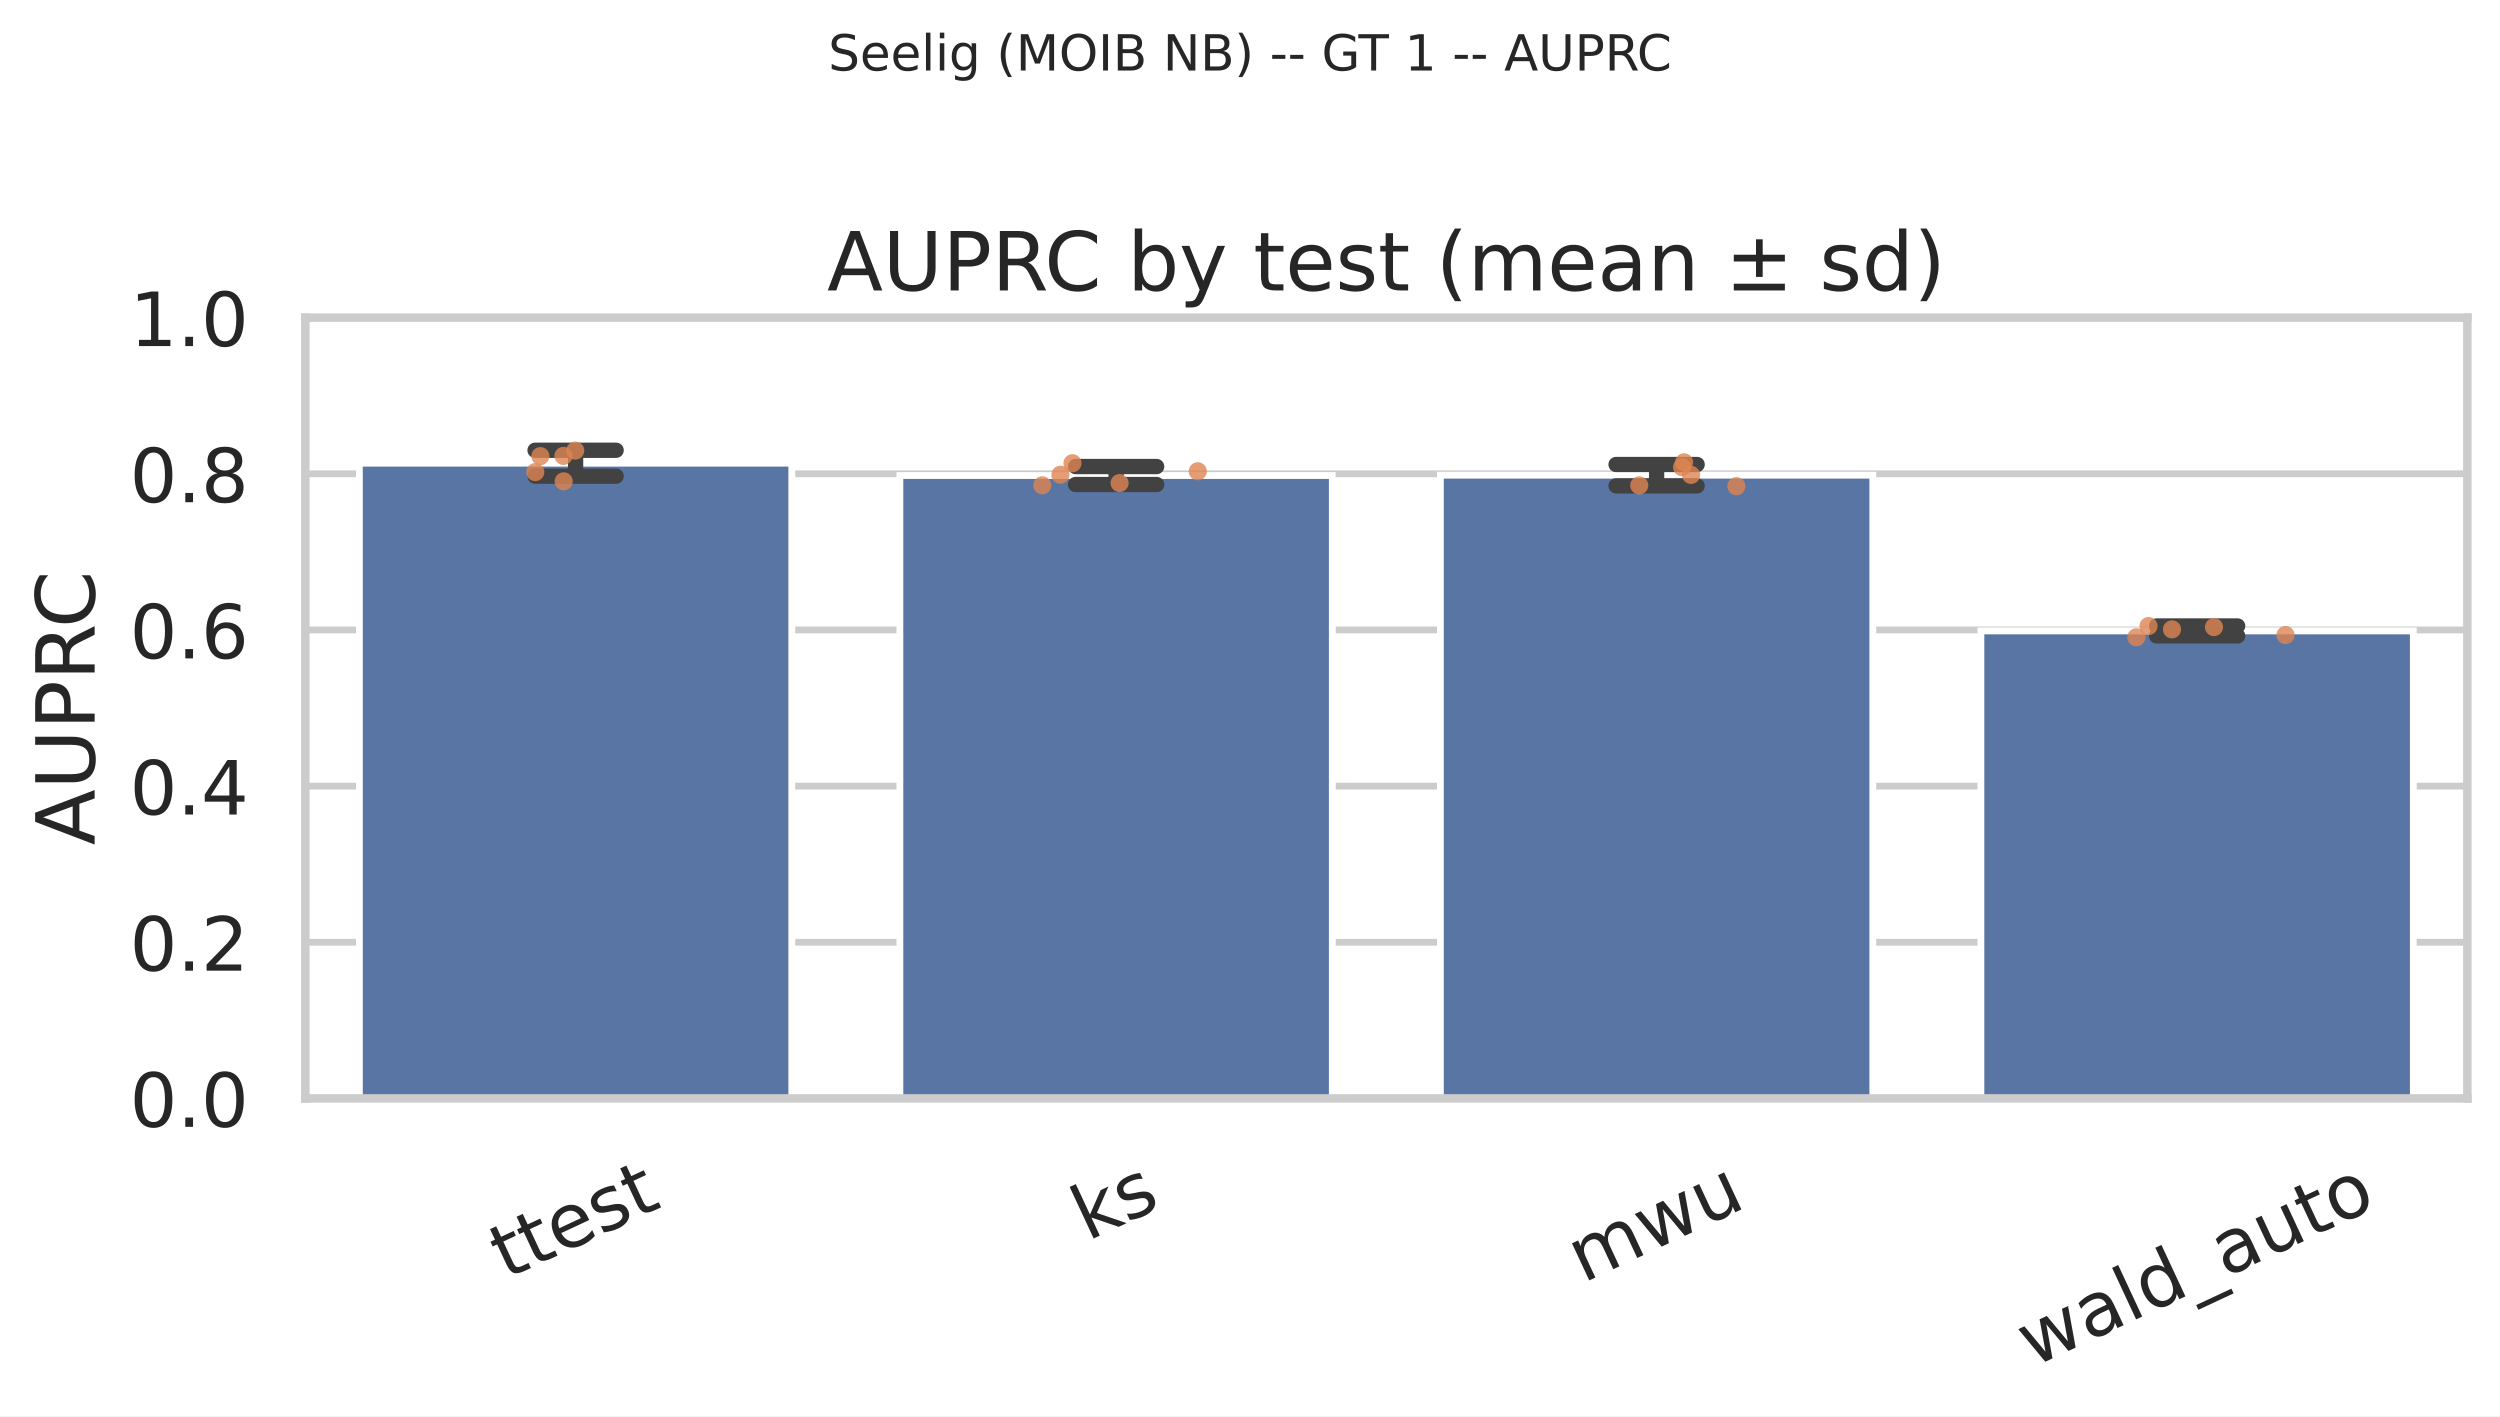
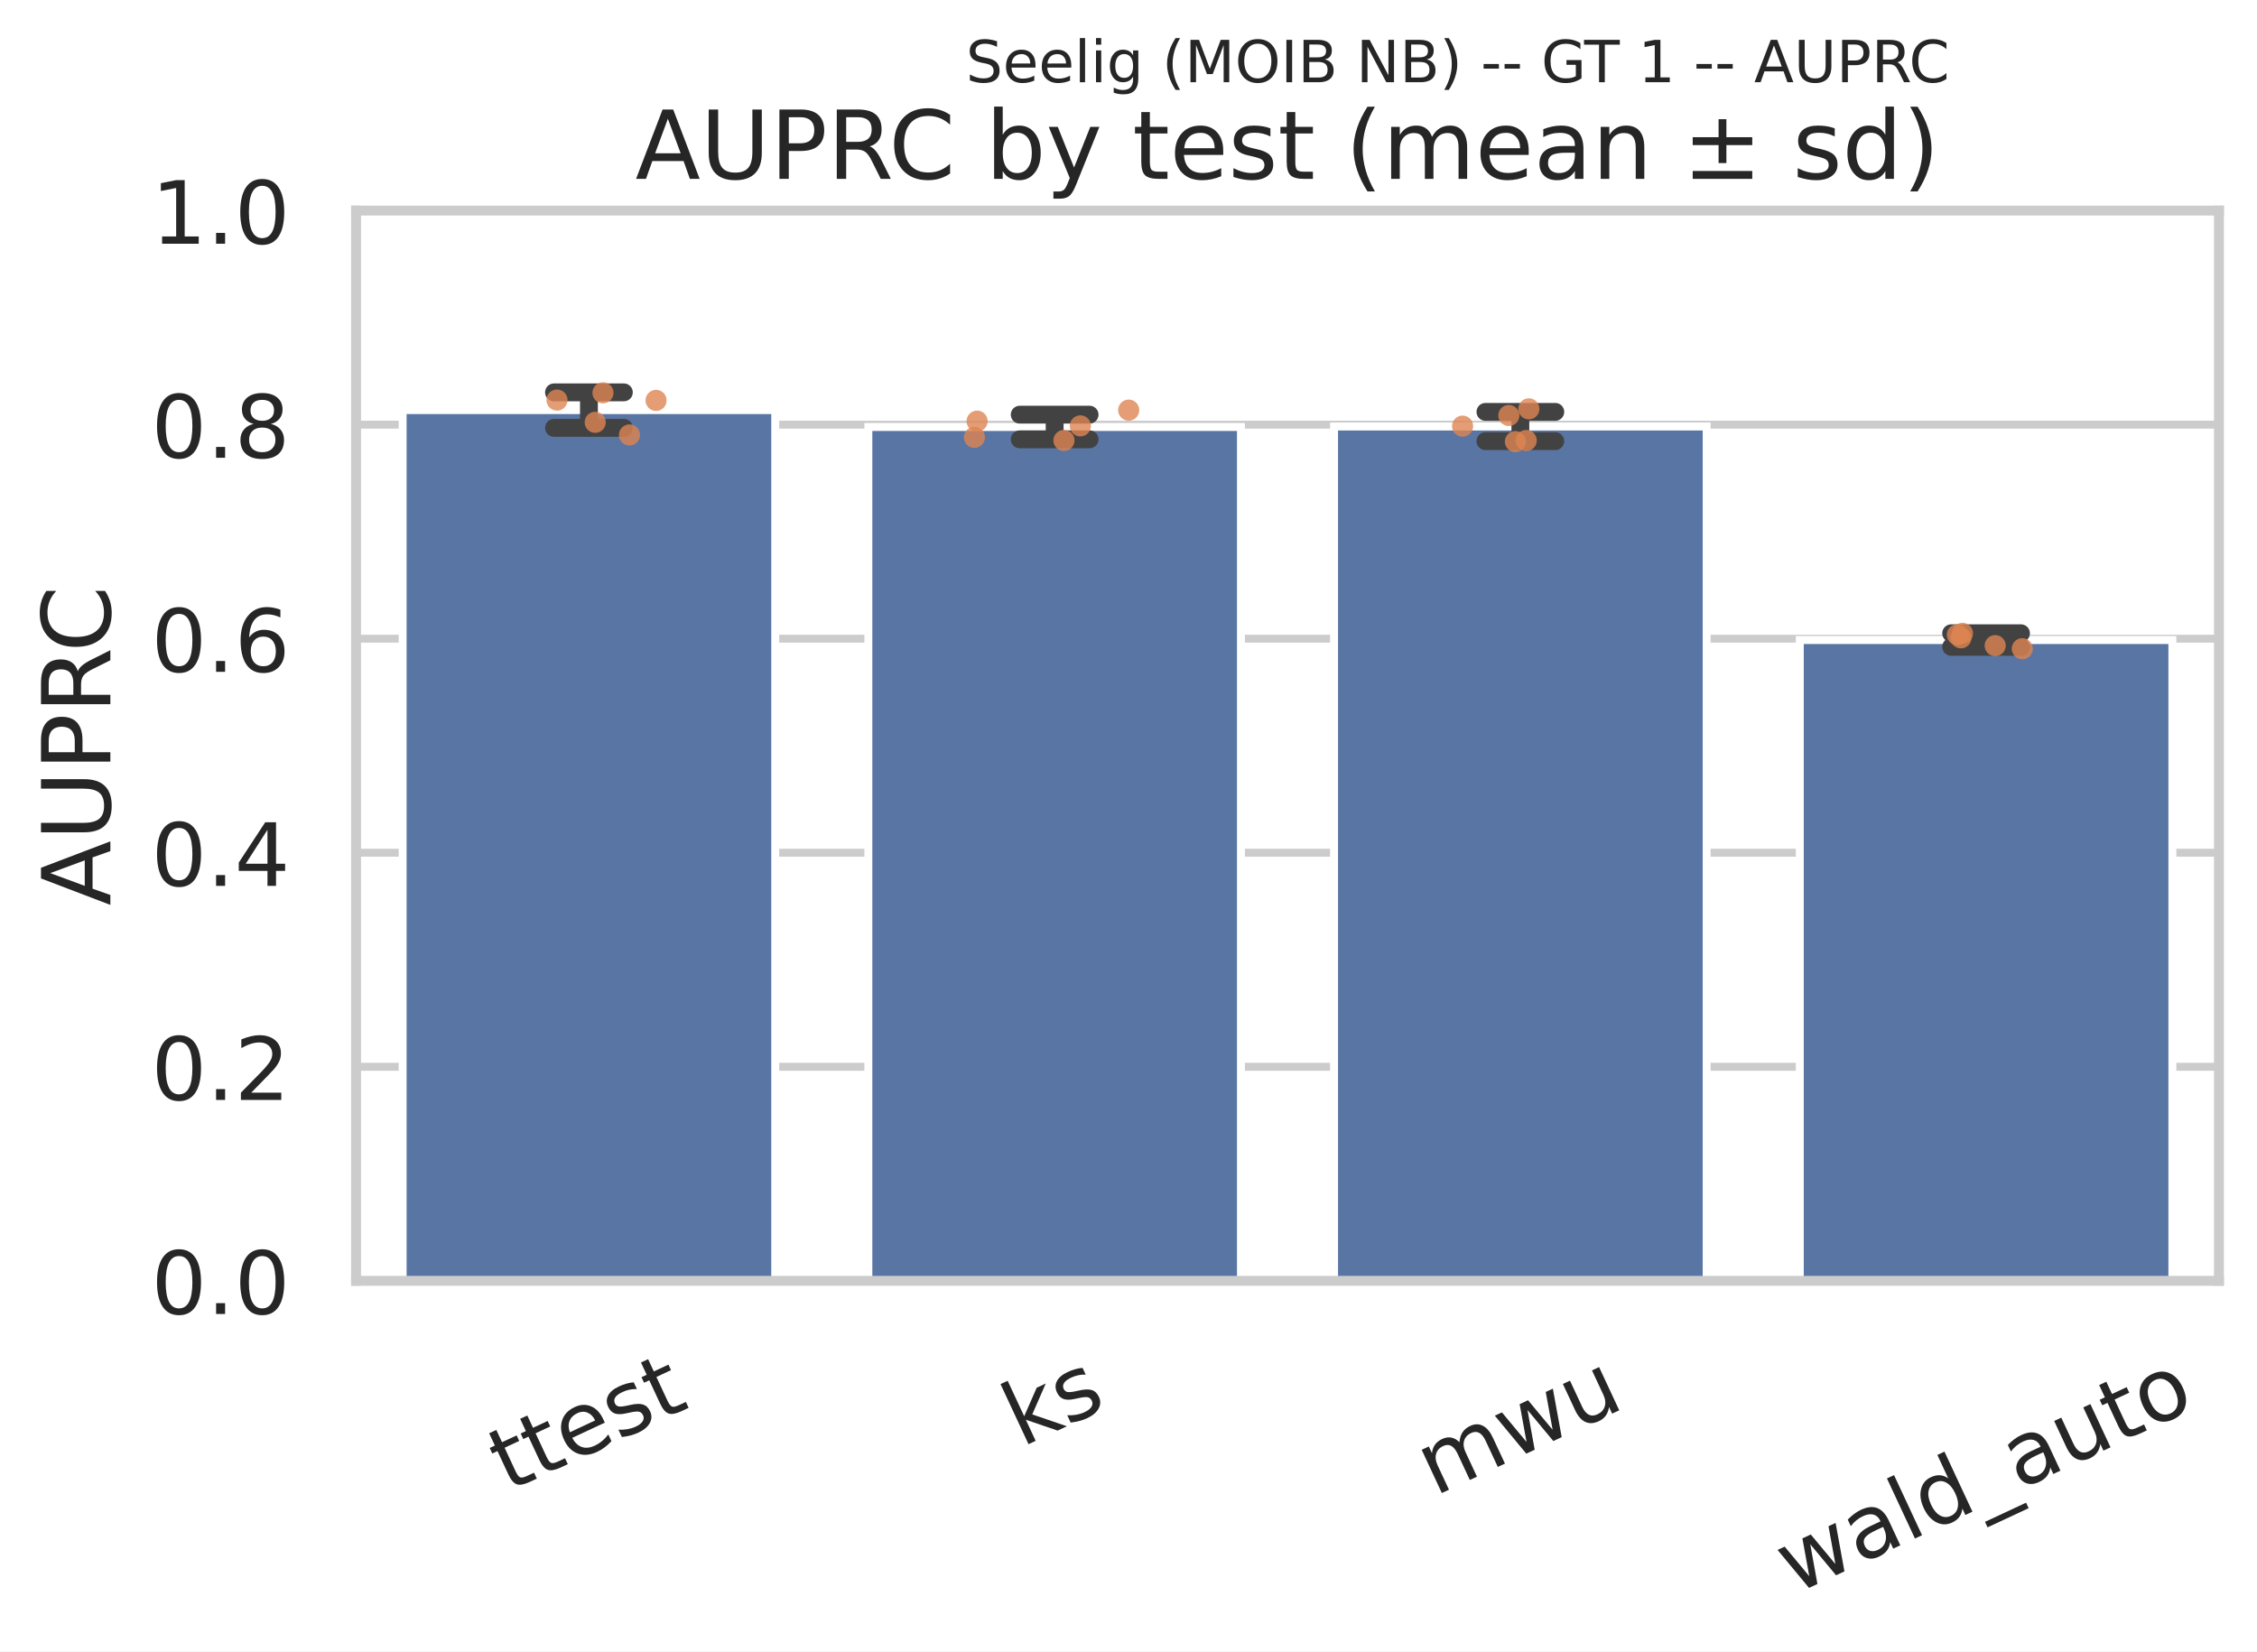
- <svg xmlns="http://www.w3.org/2000/svg" xmlns:xlink="http://www.w3.org/1999/xlink" width="551.531pt" height="312.431pt" viewBox="0 0 551.531 312.431" version="1.1">
+ <svg xmlns="http://www.w3.org/2000/svg" xmlns:xlink="http://www.w3.org/1999/xlink" width="426.971pt" height="312.431pt" viewBox="0 0 426.971 312.431" version="1.1">
  <defs>
    <style type="text/css">*{stroke-linejoin: round; stroke-linecap: butt}</style>
  </defs>
  <g id="figure_1">
    <g id="patch_1">
-       <path d="M 0 312.431  L 551.531 312.431  L 551.531 0  L 0 0  z " style="fill: #ffffff" />
+       <path d="M 0 312.431  L 426.971 312.431  L 426.971 0  L 0 0  z " style="fill: #ffffff" />
    </g>
    <g id="axes_1">
      <g id="patch_2">
-         <path d="M 67.361 242.322  L 544.331 242.322  L 544.331 70.08  L 67.361 70.08  z " style="fill: #ffffff" />
+         <path d="M 67.361 242.322  L 419.771 242.322  L 419.771 39.84  L 67.361 39.84  z " style="fill: #ffffff" />
      </g>
      <g id="matplotlib.axis_1">
        <g id="xtick_1">
          <g id="text_1">
-             <g style="fill: #262626" transform="translate(111.6167 282.3095) rotate(-25) scale(0.165 -0.165)">
+             <g style="fill: #262626" transform="translate(96.04671 282.3095) rotate(-25) scale(0.165 -0.165)">
              <defs>
                <path id="DejaVuSans-74" d="M 1172 4494  L 1172 3500  L 2356 3500  L 2356 3053  L 1172 3053  L 1172 1153  Q 1172 725 1289 603  Q 1406 481 1766 481  L 2356 481  L 2356 0  L 1766 0  Q 1100 0 847 248  Q 594 497 594 1153  L 594 3053  L 172 3053  L 172 3500  L 594 3500  L 594 4494  L 1172 4494  z " transform="scale(0.015625)" />
                <path id="DejaVuSans-65" d="M 3597 1894  L 3597 1613  L 953 1613  Q 991 1019 1311 708  Q 1631 397 2203 397  Q 2534 397 2845 478  Q 3156 559 3463 722  L 3463 178  Q 3153 47 2828 -22  Q 2503 -91 2169 -91  Q 1331 -91 842 396  Q 353 884 353 1716  Q 353 2575 817 3079  Q 1281 3584 2069 3584  Q 2775 3584 3186 3129  Q 3597 2675 3597 1894  z M 3022 2063  Q 3016 2534 2758 2815  Q 2500 3097 2075 3097  Q 1594 3097 1305 2825  Q 1016 2553 972 2059  L 3022 2063  z " transform="scale(0.015625)" />
                <path id="DejaVuSans-73" d="M 2834 3397  L 2834 2853  Q 2591 2978 2328 3040  Q 2066 3103 1784 3103  Q 1356 3103 1142 2972  Q 928 2841 928 2578  Q 928 2378 1081 2264  Q 1234 2150 1697 2047  L 1894 2003  Q 2506 1872 2764 1633  Q 3022 1394 3022 966  Q 3022 478 2636 193  Q 2250 -91 1575 -91  Q 1294 -91 989 -36  Q 684 19 347 128  L 347 722  Q 666 556 975 473  Q 1284 391 1588 391  Q 1994 391 2212 530  Q 2431 669 2431 922  Q 2431 1156 2273 1281  Q 2116 1406 1581 1522  L 1381 1569  Q 847 1681 609 1914  Q 372 2147 372 2553  Q 372 3047 722 3315  Q 1072 3584 1716 3584  Q 2034 3584 2315 3537  Q 2597 3491 2834 3397  z " transform="scale(0.015625)" />
              </defs>
              <use xlink:href="#DejaVuSans-74" />
              <use xlink:href="#DejaVuSans-74" transform="translate(39.20898 0)" />
              <use xlink:href="#DejaVuSans-65" transform="translate(78.41797 0)" />
              <use xlink:href="#DejaVuSans-73" transform="translate(139.9414 0)" />
              <use xlink:href="#DejaVuSans-74" transform="translate(192.041 0)" />
            </g>
          </g>
        </g>
        <g id="xtick_2">
          <g id="text_2">
-             <g style="fill: #262626" transform="translate(239.924 273.8556) rotate(-25) scale(0.165 -0.165)">
+             <g style="fill: #262626" transform="translate(193.214 273.8556) rotate(-25) scale(0.165 -0.165)">
              <defs>
                <path id="DejaVuSans-6b" d="M 581 4863  L 1159 4863  L 1159 1991  L 2875 3500  L 3609 3500  L 1753 1863  L 3688 0  L 2938 0  L 1159 1709  L 1159 0  L 581 0  L 581 4863  z " transform="scale(0.015625)" />
              </defs>
              <use xlink:href="#DejaVuSans-6b" />
              <use xlink:href="#DejaVuSans-73" transform="translate(57.91016 0)" />
            </g>
          </g>
        </g>
        <g id="xtick_3">
          <g id="text_3">
-             <g style="fill: #262626" transform="translate(349.2547 283.0995) rotate(-25) scale(0.165 -0.165)">
+             <g style="fill: #262626" transform="translate(271.4047 283.0995) rotate(-25) scale(0.165 -0.165)">
              <defs>
                <path id="DejaVuSans-6d" d="M 3328 2828  Q 3544 3216 3844 3400  Q 4144 3584 4550 3584  Q 5097 3584 5394 3201  Q 5691 2819 5691 2113  L 5691 0  L 5113 0  L 5113 2094  Q 5113 2597 4934 2840  Q 4756 3084 4391 3084  Q 3944 3084 3684 2787  Q 3425 2491 3425 1978  L 3425 0  L 2847 0  L 2847 2094  Q 2847 2600 2669 2842  Q 2491 3084 2119 3084  Q 1678 3084 1418 2786  Q 1159 2488 1159 1978  L 1159 0  L 581 0  L 581 3500  L 1159 3500  L 1159 2956  Q 1356 3278 1631 3431  Q 1906 3584 2284 3584  Q 2666 3584 2933 3390  Q 3200 3197 3328 2828  z " transform="scale(0.015625)" />
                <path id="DejaVuSans-77" d="M 269 3500  L 844 3500  L 1563 769  L 2278 3500  L 2956 3500  L 3675 769  L 4391 3500  L 4966 3500  L 4050 0  L 3372 0  L 2619 2869  L 1863 0  L 1184 0  L 269 3500  z " transform="scale(0.015625)" />
                <path id="DejaVuSans-75" d="M 544 1381  L 544 3500  L 1119 3500  L 1119 1403  Q 1119 906 1312 657  Q 1506 409 1894 409  Q 2359 409 2629 706  Q 2900 1003 2900 1516  L 2900 3500  L 3475 3500  L 3475 0  L 2900 0  L 2900 538  Q 2691 219 2414 64  Q 2138 -91 1772 -91  Q 1169 -91 856 284  Q 544 659 544 1381  z M 1991 3584  L 1991 3584  z " transform="scale(0.015625)" />
              </defs>
              <use xlink:href="#DejaVuSans-6d" />
              <use xlink:href="#DejaVuSans-77" transform="translate(97.41211 0)" />
              <use xlink:href="#DejaVuSans-75" transform="translate(179.1992 0)" />
            </g>
          </g>
        </g>
        <g id="xtick_4">
          <g id="text_4">
-             <g style="fill: #262626" transform="translate(448.4506 301.7048) rotate(-25) scale(0.165 -0.165)">
+             <g style="fill: #262626" transform="translate(339.4606 301.7048) rotate(-25) scale(0.165 -0.165)">
              <defs>
                <path id="DejaVuSans-61" d="M 2194 1759  Q 1497 1759 1228 1600  Q 959 1441 959 1056  Q 959 750 1161 570  Q 1363 391 1709 391  Q 2188 391 2477 730  Q 2766 1069 2766 1631  L 2766 1759  L 2194 1759  z M 3341 1997  L 3341 0  L 2766 0  L 2766 531  Q 2569 213 2275 61  Q 1981 -91 1556 -91  Q 1019 -91 701 211  Q 384 513 384 1019  Q 384 1609 779 1909  Q 1175 2209 1959 2209  L 2766 2209  L 2766 2266  Q 2766 2663 2505 2880  Q 2244 3097 1772 3097  Q 1472 3097 1187 3025  Q 903 2953 641 2809  L 641 3341  Q 956 3463 1253 3523  Q 1550 3584 1831 3584  Q 2591 3584 2966 3190  Q 3341 2797 3341 1997  z " transform="scale(0.015625)" />
                <path id="DejaVuSans-6c" d="M 603 4863  L 1178 4863  L 1178 0  L 603 0  L 603 4863  z " transform="scale(0.015625)" />
                <path id="DejaVuSans-64" d="M 2906 2969  L 2906 4863  L 3481 4863  L 3481 0  L 2906 0  L 2906 525  Q 2725 213 2448 61  Q 2172 -91 1784 -91  Q 1150 -91 751 415  Q 353 922 353 1747  Q 353 2572 751 3078  Q 1150 3584 1784 3584  Q 2172 3584 2448 3432  Q 2725 3281 2906 2969  z M 947 1747  Q 947 1113 1208 752  Q 1469 391 1925 391  Q 2381 391 2643 752  Q 2906 1113 2906 1747  Q 2906 2381 2643 2742  Q 2381 3103 1925 3103  Q 1469 3103 1208 2742  Q 947 2381 947 1747  z " transform="scale(0.015625)" />
                <path id="DejaVuSans-5f" d="M 3263 -1063  L 3263 -1509  L -63 -1509  L -63 -1063  L 3263 -1063  z " transform="scale(0.015625)" />
                <path id="DejaVuSans-6f" d="M 1959 3097  Q 1497 3097 1228 2736  Q 959 2375 959 1747  Q 959 1119 1226 758  Q 1494 397 1959 397  Q 2419 397 2687 759  Q 2956 1122 2956 1747  Q 2956 2369 2687 2733  Q 2419 3097 1959 3097  z M 1959 3584  Q 2709 3584 3137 3096  Q 3566 2609 3566 1747  Q 3566 888 3137 398  Q 2709 -91 1959 -91  Q 1206 -91 779 398  Q 353 888 353 1747  Q 353 2609 779 3096  Q 1206 3584 1959 3584  z " transform="scale(0.015625)" />
              </defs>
              <use xlink:href="#DejaVuSans-77" />
              <use xlink:href="#DejaVuSans-61" transform="translate(81.78711 0)" />
              <use xlink:href="#DejaVuSans-6c" transform="translate(143.0664 0)" />
              <use xlink:href="#DejaVuSans-64" transform="translate(170.8496 0)" />
              <use xlink:href="#DejaVuSans-5f" transform="translate(234.3262 0)" />
              <use xlink:href="#DejaVuSans-61" transform="translate(284.3262 0)" />
              <use xlink:href="#DejaVuSans-75" transform="translate(345.6055 0)" />
              <use xlink:href="#DejaVuSans-74" transform="translate(408.9844 0)" />
              <use xlink:href="#DejaVuSans-6f" transform="translate(448.1934 0)" />
            </g>
          </g>
        </g>
      </g>
      <g id="matplotlib.axis_2">
        <g id="ytick_1">
          <g id="line2d_1">
-             <path d="M 67.361 242.322  L 544.331 242.322  " clip-path="url(#p09cdbc2009)" style="fill: none; stroke: #cccccc; stroke-width: 1.5; stroke-linecap: round" />
+             <path d="M 67.361 242.322  L 419.771 242.322  " clip-path="url(#p5b903a0b39)" style="fill: none; stroke: #cccccc; stroke-width: 1.5; stroke-linecap: round" />
          </g>
          <g id="text_5">
            <g style="fill: #262626" transform="translate(28.62063 248.591) scale(0.165 -0.165)">
              <defs>
                <path id="DejaVuSans-30" d="M 2034 4250  Q 1547 4250 1301 3770  Q 1056 3291 1056 2328  Q 1056 1369 1301 889  Q 1547 409 2034 409  Q 2525 409 2770 889  Q 3016 1369 3016 2328  Q 3016 3291 2770 3770  Q 2525 4250 2034 4250  z M 2034 4750  Q 2819 4750 3233 4129  Q 3647 3509 3647 2328  Q 3647 1150 3233 529  Q 2819 -91 2034 -91  Q 1250 -91 836 529  Q 422 1150 422 2328  Q 422 3509 836 4129  Q 1250 4750 2034 4750  z " transform="scale(0.015625)" />
                <path id="DejaVuSans-2e" d="M 684 794  L 1344 794  L 1344 0  L 684 0  L 684 794  z " transform="scale(0.015625)" />
              </defs>
              <use xlink:href="#DejaVuSans-30" />
              <use xlink:href="#DejaVuSans-2e" transform="translate(63.62305 0)" />
              <use xlink:href="#DejaVuSans-30" transform="translate(95.41016 0)" />
            </g>
          </g>
        </g>
        <g id="ytick_2">
          <g id="line2d_2">
-             <path d="M 67.361 207.874  L 544.331 207.874  " clip-path="url(#p09cdbc2009)" style="fill: none; stroke: #cccccc; stroke-width: 1.5; stroke-linecap: round" />
+             <path d="M 67.361 201.826  L 419.771 201.826  " clip-path="url(#p5b903a0b39)" style="fill: none; stroke: #cccccc; stroke-width: 1.5; stroke-linecap: round" />
          </g>
          <g id="text_6">
-             <g style="fill: #262626" transform="translate(28.62063 214.1426) scale(0.165 -0.165)">
+             <g style="fill: #262626" transform="translate(28.62063 208.0946) scale(0.165 -0.165)">
              <defs>
                <path id="DejaVuSans-32" d="M 1228 531  L 3431 531  L 3431 0  L 469 0  L 469 531  Q 828 903 1448 1529  Q 2069 2156 2228 2338  Q 2531 2678 2651 2914  Q 2772 3150 2772 3378  Q 2772 3750 2511 3984  Q 2250 4219 1831 4219  Q 1534 4219 1204 4116  Q 875 4013 500 3803  L 500 4441  Q 881 4594 1212 4672  Q 1544 4750 1819 4750  Q 2544 4750 2975 4387  Q 3406 4025 3406 3419  Q 3406 3131 3298 2873  Q 3191 2616 2906 2266  Q 2828 2175 2409 1742  Q 1991 1309 1228 531  z " transform="scale(0.015625)" />
              </defs>
              <use xlink:href="#DejaVuSans-30" />
              <use xlink:href="#DejaVuSans-2e" transform="translate(63.62305 0)" />
              <use xlink:href="#DejaVuSans-32" transform="translate(95.41016 0)" />
            </g>
          </g>
        </g>
        <g id="ytick_3">
          <g id="line2d_3">
-             <path d="M 67.361 173.425  L 544.331 173.425  " clip-path="url(#p09cdbc2009)" style="fill: none; stroke: #cccccc; stroke-width: 1.5; stroke-linecap: round" />
+             <path d="M 67.361 161.329  L 419.771 161.329  " clip-path="url(#p5b903a0b39)" style="fill: none; stroke: #cccccc; stroke-width: 1.5; stroke-linecap: round" />
          </g>
          <g id="text_7">
-             <g style="fill: #262626" transform="translate(28.62063 179.6941) scale(0.165 -0.165)">
+             <g style="fill: #262626" transform="translate(28.62063 167.5981) scale(0.165 -0.165)">
              <defs>
                <path id="DejaVuSans-34" d="M 2419 4116  L 825 1625  L 2419 1625  L 2419 4116  z M 2253 4666  L 3047 4666  L 3047 1625  L 3713 1625  L 3713 1100  L 3047 1100  L 3047 0  L 2419 0  L 2419 1100  L 313 1100  L 313 1709  L 2253 4666  z " transform="scale(0.015625)" />
              </defs>
              <use xlink:href="#DejaVuSans-30" />
              <use xlink:href="#DejaVuSans-2e" transform="translate(63.62305 0)" />
              <use xlink:href="#DejaVuSans-34" transform="translate(95.41016 0)" />
            </g>
          </g>
        </g>
        <g id="ytick_4">
          <g id="line2d_4">
-             <path d="M 67.361 138.977  L 544.331 138.977  " clip-path="url(#p09cdbc2009)" style="fill: none; stroke: #cccccc; stroke-width: 1.5; stroke-linecap: round" />
+             <path d="M 67.361 120.833  L 419.771 120.833  " clip-path="url(#p5b903a0b39)" style="fill: none; stroke: #cccccc; stroke-width: 1.5; stroke-linecap: round" />
          </g>
          <g id="text_8">
-             <g style="fill: #262626" transform="translate(28.62063 145.2456) scale(0.165 -0.165)">
+             <g style="fill: #262626" transform="translate(28.62063 127.1016) scale(0.165 -0.165)">
              <defs>
                <path id="DejaVuSans-36" d="M 2113 2584  Q 1688 2584 1439 2293  Q 1191 2003 1191 1497  Q 1191 994 1439 701  Q 1688 409 2113 409  Q 2538 409 2786 701  Q 3034 994 3034 1497  Q 3034 2003 2786 2293  Q 2538 2584 2113 2584  z M 3366 4563  L 3366 3988  Q 3128 4100 2886 4159  Q 2644 4219 2406 4219  Q 1781 4219 1451 3797  Q 1122 3375 1075 2522  Q 1259 2794 1537 2939  Q 1816 3084 2150 3084  Q 2853 3084 3261 2657  Q 3669 2231 3669 1497  Q 3669 778 3244 343  Q 2819 -91 2113 -91  Q 1303 -91 875 529  Q 447 1150 447 2328  Q 447 3434 972 4092  Q 1497 4750 2381 4750  Q 2619 4750 2861 4703  Q 3103 4656 3366 4563  z " transform="scale(0.015625)" />
              </defs>
              <use xlink:href="#DejaVuSans-30" />
              <use xlink:href="#DejaVuSans-2e" transform="translate(63.62305 0)" />
              <use xlink:href="#DejaVuSans-36" transform="translate(95.41016 0)" />
            </g>
          </g>
        </g>
        <g id="ytick_5">
          <g id="line2d_5">
-             <path d="M 67.361 104.528  L 544.331 104.528  " clip-path="url(#p09cdbc2009)" style="fill: none; stroke: #cccccc; stroke-width: 1.5; stroke-linecap: round" />
+             <path d="M 67.361 80.336  L 419.771 80.336  " clip-path="url(#p5b903a0b39)" style="fill: none; stroke: #cccccc; stroke-width: 1.5; stroke-linecap: round" />
          </g>
          <g id="text_9">
-             <g style="fill: #262626" transform="translate(28.62063 110.7972) scale(0.165 -0.165)">
+             <g style="fill: #262626" transform="translate(28.62063 86.60518) scale(0.165 -0.165)">
              <defs>
                <path id="DejaVuSans-38" d="M 2034 2216  Q 1584 2216 1326 1975  Q 1069 1734 1069 1313  Q 1069 891 1326 650  Q 1584 409 2034 409  Q 2484 409 2743 651  Q 3003 894 3003 1313  Q 3003 1734 2745 1975  Q 2488 2216 2034 2216  z M 1403 2484  Q 997 2584 770 2862  Q 544 3141 544 3541  Q 544 4100 942 4425  Q 1341 4750 2034 4750  Q 2731 4750 3128 4425  Q 3525 4100 3525 3541  Q 3525 3141 3298 2862  Q 3072 2584 2669 2484  Q 3125 2378 3379 2068  Q 3634 1759 3634 1313  Q 3634 634 3220 271  Q 2806 -91 2034 -91  Q 1263 -91 848 271  Q 434 634 434 1313  Q 434 1759 690 2068  Q 947 2378 1403 2484  z M 1172 3481  Q 1172 3119 1398 2916  Q 1625 2713 2034 2713  Q 2441 2713 2670 2916  Q 2900 3119 2900 3481  Q 2900 3844 2670 4047  Q 2441 4250 2034 4250  Q 1625 4250 1398 4047  Q 1172 3844 1172 3481  z " transform="scale(0.015625)" />
              </defs>
              <use xlink:href="#DejaVuSans-30" />
              <use xlink:href="#DejaVuSans-2e" transform="translate(63.62305 0)" />
              <use xlink:href="#DejaVuSans-38" transform="translate(95.41016 0)" />
            </g>
          </g>
        </g>
        <g id="ytick_6">
          <g id="line2d_6">
-             <path d="M 67.361 70.08  L 544.331 70.08  " clip-path="url(#p09cdbc2009)" style="fill: none; stroke: #cccccc; stroke-width: 1.5; stroke-linecap: round" />
+             <path d="M 67.361 39.84  L 419.771 39.84  " clip-path="url(#p5b903a0b39)" style="fill: none; stroke: #cccccc; stroke-width: 1.5; stroke-linecap: round" />
          </g>
          <g id="text_10">
-             <g style="fill: #262626" transform="translate(28.62063 76.34871) scale(0.165 -0.165)">
+             <g style="fill: #262626" transform="translate(28.62063 46.10871) scale(0.165 -0.165)">
              <defs>
                <path id="DejaVuSans-31" d="M 794 531  L 1825 531  L 1825 4091  L 703 3866  L 703 4441  L 1819 4666  L 2450 4666  L 2450 531  L 3481 531  L 3481 0  L 794 0  L 794 531  z " transform="scale(0.015625)" />
              </defs>
              <use xlink:href="#DejaVuSans-31" />
              <use xlink:href="#DejaVuSans-2e" transform="translate(63.62305 0)" />
              <use xlink:href="#DejaVuSans-30" transform="translate(95.41016 0)" />
            </g>
          </g>
        </g>
        <g id="text_11">
-           <g style="fill: #262626" transform="translate(20.87719 186.4594) rotate(-90) scale(0.18 -0.18)">
+           <g style="fill: #262626" transform="translate(20.87719 171.3394) rotate(-90) scale(0.18 -0.18)">
            <defs>
              <path id="DejaVuSans-41" d="M 2188 4044  L 1331 1722  L 3047 1722  L 2188 4044  z M 1831 4666  L 2547 4666  L 4325 0  L 3669 0  L 3244 1197  L 1141 1197  L 716 0  L 50 0  L 1831 4666  z " transform="scale(0.015625)" />
              <path id="DejaVuSans-55" d="M 556 4666  L 1191 4666  L 1191 1831  Q 1191 1081 1462 751  Q 1734 422 2344 422  Q 2950 422 3222 751  Q 3494 1081 3494 1831  L 3494 4666  L 4128 4666  L 4128 1753  Q 4128 841 3676 375  Q 3225 -91 2344 -91  Q 1459 -91 1007 375  Q 556 841 556 1753  L 556 4666  z " transform="scale(0.015625)" />
              <path id="DejaVuSans-50" d="M 1259 4147  L 1259 2394  L 2053 2394  Q 2494 2394 2734 2622  Q 2975 2850 2975 3272  Q 2975 3691 2734 3919  Q 2494 4147 2053 4147  L 1259 4147  z M 628 4666  L 2053 4666  Q 2838 4666 3239 4311  Q 3641 3956 3641 3272  Q 3641 2581 3239 2228  Q 2838 1875 2053 1875  L 1259 1875  L 1259 0  L 628 0  L 628 4666  z " transform="scale(0.015625)" />
              <path id="DejaVuSans-52" d="M 2841 2188  Q 3044 2119 3236 1894  Q 3428 1669 3622 1275  L 4263 0  L 3584 0  L 2988 1197  Q 2756 1666 2539 1819  Q 2322 1972 1947 1972  L 1259 1972  L 1259 0  L 628 0  L 628 4666  L 2053 4666  Q 2853 4666 3247 4331  Q 3641 3997 3641 3322  Q 3641 2881 3436 2590  Q 3231 2300 2841 2188  z M 1259 4147  L 1259 2491  L 2053 2491  Q 2509 2491 2742 2702  Q 2975 2913 2975 3322  Q 2975 3731 2742 3939  Q 2509 4147 2053 4147  L 1259 4147  z " transform="scale(0.015625)" />
              <path id="DejaVuSans-43" d="M 4122 4306  L 4122 3641  Q 3803 3938 3442 4084  Q 3081 4231 2675 4231  Q 1875 4231 1450 3742  Q 1025 3253 1025 2328  Q 1025 1406 1450 917  Q 1875 428 2675 428  Q 3081 428 3442 575  Q 3803 722 4122 1019  L 4122 359  Q 3791 134 3420 21  Q 3050 -91 2638 -91  Q 1578 -91 968 557  Q 359 1206 359 2328  Q 359 3453 968 4101  Q 1578 4750 2638 4750  Q 3056 4750 3426 4639  Q 3797 4528 4122 4306  z " transform="scale(0.015625)" />
            </defs>
            <use xlink:href="#DejaVuSans-41" />
            <use xlink:href="#DejaVuSans-55" transform="translate(68.4082 0)" />
            <use xlink:href="#DejaVuSans-50" transform="translate(141.6016 0)" />
            <use xlink:href="#DejaVuSans-52" transform="translate(201.9043 0)" />
            <use xlink:href="#DejaVuSans-43" transform="translate(266.3867 0)" />
          </g>
        </g>
      </g>
      <g id="patch_3">
-         <path d="M 79.285 242.322  L 174.679 242.322  L 174.679 102.191  L 79.285 102.191  z " clip-path="url(#p09cdbc2009)" style="fill: #5875a4; stroke: #ffffff; stroke-width: 1.5; stroke-linejoin: miter" />
+         <path d="M 76.171 242.322  L 146.653 242.322  L 146.653 77.588  L 76.171 77.588  z " clip-path="url(#p5b903a0b39)" style="fill: #5875a4; stroke: #ffffff; stroke-width: 1.5; stroke-linejoin: miter" />
      </g>
      <g id="patch_4">
-         <path d="M 198.528 242.322  L 293.922 242.322  L 293.922 104.907  L 198.528 104.907  z " clip-path="url(#p09cdbc2009)" style="fill: #5875a4; stroke: #ffffff; stroke-width: 1.5; stroke-linejoin: miter" />
+         <path d="M 164.274 242.322  L 234.756 242.322  L 234.756 80.782  L 164.274 80.782  z " clip-path="url(#p5b903a0b39)" style="fill: #5875a4; stroke: #ffffff; stroke-width: 1.5; stroke-linejoin: miter" />
      </g>
      <g id="patch_5">
-         <path d="M 317.77 242.322  L 413.164 242.322  L 413.164 104.83  L 317.77 104.83  z " clip-path="url(#p09cdbc2009)" style="fill: #5875a4; stroke: #ffffff; stroke-width: 1.5; stroke-linejoin: miter" />
+         <path d="M 252.376 242.322  L 322.858 242.322  L 322.858 80.691  L 252.376 80.691  z " clip-path="url(#p5b903a0b39)" style="fill: #5875a4; stroke: #ffffff; stroke-width: 1.5; stroke-linejoin: miter" />
      </g>
      <g id="patch_6">
-         <path d="M 437.013 242.322  L 532.407 242.322  L 532.407 139.196  L 437.013 139.196  z " clip-path="url(#p09cdbc2009)" style="fill: #5875a4; stroke: #ffffff; stroke-width: 1.5; stroke-linejoin: miter" />
+         <path d="M 340.479 242.322  L 410.961 242.322  L 410.961 121.091  L 340.479 121.091  z " clip-path="url(#p5b903a0b39)" style="fill: #5875a4; stroke: #ffffff; stroke-width: 1.5; stroke-linejoin: miter" />
      </g>
      <g id="line2d_7">
-         <path d="M 118.039 105.048  L 135.925 105.048  M 126.982 105.048  L 126.982 99.334  M 118.039 99.334  L 135.925 99.334  " clip-path="url(#p09cdbc2009)" style="fill: none; stroke: #424242; stroke-width: 3.375; stroke-linecap: round" />
+         <path d="M 104.804 80.947  L 118.02 80.947  M 111.412 80.947  L 111.412 74.23  M 104.804 74.23  L 118.02 74.23  " clip-path="url(#p5b903a0b39)" style="fill: none; stroke: #424242; stroke-width: 3.375; stroke-linecap: round" />
      </g>
      <g id="line2d_8">
-         <path d="M 237.281 106.89  L 255.168 106.89  M 246.225 106.89  L 246.225 102.924  M 237.281 102.924  L 255.168 102.924  " clip-path="url(#p09cdbc2009)" style="fill: none; stroke: #424242; stroke-width: 3.375; stroke-linecap: round" />
+         <path d="M 192.907 83.113  L 206.122 83.113  M 199.515 83.113  L 199.515 78.451  M 192.907 78.451  L 206.122 78.451  " clip-path="url(#p5b903a0b39)" style="fill: none; stroke: #424242; stroke-width: 3.375; stroke-linecap: round" />
      </g>
      <g id="line2d_9">
-         <path d="M 356.524 107.186  L 374.41 107.186  M 365.467 107.186  L 365.467 102.475  M 356.524 102.475  L 374.41 102.475  " clip-path="url(#p09cdbc2009)" style="fill: none; stroke: #424242; stroke-width: 3.375; stroke-linecap: round" />
+         <path d="M 281.009 83.46  L 294.225 83.46  M 287.617 83.46  L 287.617 77.922  M 281.009 77.922  L 294.225 77.922  " clip-path="url(#p5b903a0b39)" style="fill: none; stroke: #424242; stroke-width: 3.375; stroke-linecap: round" />
      </g>
      <g id="line2d_10">
-         <path d="M 475.766 140.289  L 493.653 140.289  M 484.71 140.289  L 484.71 138.104  M 475.766 138.104  L 493.653 138.104  " clip-path="url(#p09cdbc2009)" style="fill: none; stroke: #424242; stroke-width: 3.375; stroke-linecap: round" />
+         <path d="M 369.112 122.375  L 382.327 122.375  M 375.72 122.375  L 375.72 119.807  M 369.112 119.807  L 382.327 119.807  " clip-path="url(#p5b903a0b39)" style="fill: none; stroke: #424242; stroke-width: 3.375; stroke-linecap: round" />
      </g>
      <g id="patch_7">
-         <path d="M 67.361 242.322  L 67.361 70.08  " style="fill: none; stroke: #cccccc; stroke-width: 1.875; stroke-linejoin: miter; stroke-linecap: square" />
+         <path d="M 67.361 242.322  L 67.361 39.84  " style="fill: none; stroke: #cccccc; stroke-width: 1.875; stroke-linejoin: miter; stroke-linecap: square" />
      </g>
      <g id="patch_8">
-         <path d="M 544.331 242.322  L 544.331 70.08  " style="fill: none; stroke: #cccccc; stroke-width: 1.875; stroke-linejoin: miter; stroke-linecap: square" />
+         <path d="M 419.771 242.322  L 419.771 39.84  " style="fill: none; stroke: #cccccc; stroke-width: 1.875; stroke-linejoin: miter; stroke-linecap: square" />
      </g>
      <g id="patch_9">
-         <path d="M 67.361 242.322  L 544.331 242.322  " style="fill: none; stroke: #cccccc; stroke-width: 1.875; stroke-linejoin: miter; stroke-linecap: square" />
+         <path d="M 67.361 242.322  L 419.771 242.322  " style="fill: none; stroke: #cccccc; stroke-width: 1.875; stroke-linejoin: miter; stroke-linecap: square" />
      </g>
      <g id="patch_10">
-         <path d="M 67.361 70.08  L 544.331 70.08  " style="fill: none; stroke: #cccccc; stroke-width: 1.875; stroke-linejoin: miter; stroke-linecap: square" />
+         <path d="M 67.361 39.84  L 419.771 39.84  " style="fill: none; stroke: #cccccc; stroke-width: 1.875; stroke-linejoin: miter; stroke-linecap: square" />
      </g>
      <g id="PathCollection_1">
        <defs>
-           <path id="m746f2b5562" d="M 0 2  C 0.53 2 1.039 1.789 1.414 1.414  C 1.789 1.039 2 0.53 2 0  C 2 -0.53 1.789 -1.039 1.414 -1.414  C 1.039 -1.789 0.53 -2 0 -2  C -0.53 -2 -1.039 -1.789 -1.414 -1.414  C -1.789 -1.039 -2 -0.53 -2 0  C -2 0.53 -1.789 1.039 -1.414 1.414  C -1.039 1.789 -0.53 2 0 2  z " />
+           <path id="mafc970f1ad" d="M 0 2  C 0.53 2 1.039 1.789 1.414 1.414  C 1.789 1.039 2 0.53 2 0  C 2 -0.53 1.789 -1.039 1.414 -1.414  C 1.039 -1.789 0.53 -2 0 -2  C -0.53 -2 -1.039 -1.789 -1.414 -1.414  C -1.789 -1.039 -2 -0.53 -2 0  C -2 0.53 -1.789 1.039 -1.414 1.414  C -1.039 1.789 -0.53 2 0 2  z " />
        </defs>
-         <g clip-path="url(#p09cdbc2009)">
-           <use xlink:href="#m746f2b5562" x="124.358" y="106.19" style="fill: #dd8452; fill-opacity: 0.8" />
-           <use xlink:href="#m746f2b5562" x="124.304" y="100.574" style="fill: #dd8452; fill-opacity: 0.8" />
-           <use xlink:href="#m746f2b5562" x="118.091" y="104.153" style="fill: #dd8452; fill-opacity: 0.8" />
-           <use xlink:href="#m746f2b5562" x="126.902" y="99.408" style="fill: #dd8452; fill-opacity: 0.8" />
-           <use xlink:href="#m746f2b5562" x="119.209" y="100.628" style="fill: #dd8452; fill-opacity: 0.8" />
+         <g clip-path="url(#p5b903a0b39)">
+           <use xlink:href="#mafc970f1ad" x="119.081" y="82.29" style="fill: #dd8452; fill-opacity: 0.8" />
+           <use xlink:href="#mafc970f1ad" x="105.372" y="75.687" style="fill: #dd8452; fill-opacity: 0.8" />
+           <use xlink:href="#mafc970f1ad" x="112.604" y="79.895" style="fill: #dd8452; fill-opacity: 0.8" />
+           <use xlink:href="#mafc970f1ad" x="114.068" y="74.317" style="fill: #dd8452; fill-opacity: 0.8" />
+           <use xlink:href="#mafc970f1ad" x="124.112" y="75.751" style="fill: #dd8452; fill-opacity: 0.8" />
        </g>
      </g>
      <g id="PathCollection_2">
-         <g clip-path="url(#p09cdbc2009)">
-           <use xlink:href="#m746f2b5562" x="246.996" y="106.572" style="fill: #dd8452; fill-opacity: 0.8" />
-           <use xlink:href="#m746f2b5562" x="264.24" y="103.971" style="fill: #dd8452; fill-opacity: 0.8" />
-           <use xlink:href="#m746f2b5562" x="233.942" y="104.73" style="fill: #dd8452; fill-opacity: 0.8" />
-           <use xlink:href="#m746f2b5562" x="236.602" y="102.193" style="fill: #dd8452; fill-opacity: 0.8" />
-           <use xlink:href="#m746f2b5562" x="229.946" y="107.071" style="fill: #dd8452; fill-opacity: 0.8" />
+         <g clip-path="url(#p5b903a0b39)">
+           <use xlink:href="#mafc970f1ad" x="184.338" y="82.739" style="fill: #dd8452; fill-opacity: 0.8" />
+           <use xlink:href="#mafc970f1ad" x="184.845" y="79.681" style="fill: #dd8452; fill-opacity: 0.8" />
+           <use xlink:href="#mafc970f1ad" x="204.379" y="80.573" style="fill: #dd8452; fill-opacity: 0.8" />
+           <use xlink:href="#mafc970f1ad" x="213.522" y="77.591" style="fill: #dd8452; fill-opacity: 0.8" />
+           <use xlink:href="#mafc970f1ad" x="201.274" y="83.325" style="fill: #dd8452; fill-opacity: 0.8" />
        </g>
      </g>
      <g id="PathCollection_3">
-         <g clip-path="url(#p09cdbc2009)">
-           <use xlink:href="#m746f2b5562" x="361.641" y="107.081" style="fill: #dd8452; fill-opacity: 0.8" />
-           <use xlink:href="#m746f2b5562" x="371.083" y="103.055" style="fill: #dd8452; fill-opacity: 0.8" />
-           <use xlink:href="#m746f2b5562" x="373.066" y="104.771" style="fill: #dd8452; fill-opacity: 0.8" />
-           <use xlink:href="#m746f2b5562" x="371.529" y="101.987" style="fill: #dd8452; fill-opacity: 0.8" />
-           <use xlink:href="#m746f2b5562" x="383.067" y="107.257" style="fill: #dd8452; fill-opacity: 0.8" />
+         <g clip-path="url(#p5b903a0b39)">
+           <use xlink:href="#mafc970f1ad" x="288.724" y="83.337" style="fill: #dd8452; fill-opacity: 0.8" />
+           <use xlink:href="#mafc970f1ad" x="285.435" y="78.604" style="fill: #dd8452; fill-opacity: 0.8" />
+           <use xlink:href="#mafc970f1ad" x="276.687" y="80.622" style="fill: #dd8452; fill-opacity: 0.8" />
+           <use xlink:href="#mafc970f1ad" x="289.219" y="77.349" style="fill: #dd8452; fill-opacity: 0.8" />
+           <use xlink:href="#mafc970f1ad" x="286.677" y="83.544" style="fill: #dd8452; fill-opacity: 0.8" />
        </g>
      </g>
      <g id="PathCollection_4">
-         <g clip-path="url(#p09cdbc2009)">
-           <use xlink:href="#m746f2b5562" x="479.169" y="138.838" style="fill: #dd8452; fill-opacity: 0.8" />
-           <use xlink:href="#m746f2b5562" x="504.211" y="140.092" style="fill: #dd8452; fill-opacity: 0.8" />
-           <use xlink:href="#m746f2b5562" x="471.31" y="140.592" style="fill: #dd8452; fill-opacity: 0.8" />
-           <use xlink:href="#m746f2b5562" x="488.433" y="138.346" style="fill: #dd8452; fill-opacity: 0.8" />
-           <use xlink:href="#m746f2b5562" x="473.991" y="138.114" style="fill: #dd8452; fill-opacity: 0.8" />
+         <g clip-path="url(#p5b903a0b39)">
+           <use xlink:href="#mafc970f1ad" x="370.965" y="120.67" style="fill: #dd8452; fill-opacity: 0.8" />
+           <use xlink:href="#mafc970f1ad" x="377.442" y="122.144" style="fill: #dd8452; fill-opacity: 0.8" />
+           <use xlink:href="#mafc970f1ad" x="382.572" y="122.732" style="fill: #dd8452; fill-opacity: 0.8" />
+           <use xlink:href="#mafc970f1ad" x="370.295" y="120.091" style="fill: #dd8452; fill-opacity: 0.8" />
+           <use xlink:href="#mafc970f1ad" x="371.256" y="119.819" style="fill: #dd8452; fill-opacity: 0.8" />
        </g>
      </g>
      <g id="text_12">
-         <g style="fill: #262626" transform="translate(182.4727 64.08) scale(0.18 -0.18)">
+         <g style="fill: #262626" transform="translate(120.1927 33.84) scale(0.18 -0.18)">
          <defs>
            <path id="DejaVuSans-20" transform="scale(0.015625)" />
            <path id="DejaVuSans-62" d="M 3116 1747  Q 3116 2381 2855 2742  Q 2594 3103 2138 3103  Q 1681 3103 1420 2742  Q 1159 2381 1159 1747  Q 1159 1113 1420 752  Q 1681 391 2138 391  Q 2594 391 2855 752  Q 3116 1113 3116 1747  z M 1159 2969  Q 1341 3281 1617 3432  Q 1894 3584 2278 3584  Q 2916 3584 3314 3078  Q 3713 2572 3713 1747  Q 3713 922 3314 415  Q 2916 -91 2278 -91  Q 1894 -91 1617 61  Q 1341 213 1159 525  L 1159 0  L 581 0  L 581 4863  L 1159 4863  L 1159 2969  z " transform="scale(0.015625)" />
            <path id="DejaVuSans-79" d="M 2059 -325  Q 1816 -950 1584 -1140  Q 1353 -1331 966 -1331  L 506 -1331  L 506 -850  L 844 -850  Q 1081 -850 1212 -737  Q 1344 -625 1503 -206  L 1606 56  L 191 3500  L 800 3500  L 1894 763  L 2988 3500  L 3597 3500  L 2059 -325  z " transform="scale(0.015625)" />
            <path id="DejaVuSans-28" d="M 1984 4856  Q 1566 4138 1362 3434  Q 1159 2731 1159 2009  Q 1159 1288 1364 580  Q 1569 -128 1984 -844  L 1484 -844  Q 1016 -109 783 600  Q 550 1309 550 2009  Q 550 2706 781 3412  Q 1013 4119 1484 4856  L 1984 4856  z " transform="scale(0.015625)" />
            <path id="DejaVuSans-6e" d="M 3513 2113  L 3513 0  L 2938 0  L 2938 2094  Q 2938 2591 2744 2837  Q 2550 3084 2163 3084  Q 1697 3084 1428 2787  Q 1159 2491 1159 1978  L 1159 0  L 581 0  L 581 3500  L 1159 3500  L 1159 2956  Q 1366 3272 1645 3428  Q 1925 3584 2291 3584  Q 2894 3584 3203 3211  Q 3513 2838 3513 2113  z " transform="scale(0.015625)" />
            <path id="DejaVuSans-b1" d="M 2944 4013  L 2944 2803  L 4684 2803  L 4684 2272  L 2944 2272  L 2944 1063  L 2419 1063  L 2419 2272  L 678 2272  L 678 2803  L 2419 2803  L 2419 4013  L 2944 4013  z M 678 531  L 4684 531  L 4684 0  L 678 0  L 678 531  z " transform="scale(0.015625)" />
            <path id="DejaVuSans-29" d="M 513 4856  L 1013 4856  Q 1481 4119 1714 3412  Q 1947 2706 1947 2009  Q 1947 1309 1714 600  Q 1481 -109 1013 -844  L 513 -844  Q 928 -128 1133 580  Q 1338 1288 1338 2009  Q 1338 2731 1133 3434  Q 928 4138 513 4856  z " transform="scale(0.015625)" />
          </defs>
          <use xlink:href="#DejaVuSans-41" />
          <use xlink:href="#DejaVuSans-55" transform="translate(68.4082 0)" />
          <use xlink:href="#DejaVuSans-50" transform="translate(141.6016 0)" />
          <use xlink:href="#DejaVuSans-52" transform="translate(201.9043 0)" />
          <use xlink:href="#DejaVuSans-43" transform="translate(266.3867 0)" />
          <use xlink:href="#DejaVuSans-20" transform="translate(336.2109 0)" />
          <use xlink:href="#DejaVuSans-62" transform="translate(367.998 0)" />
          <use xlink:href="#DejaVuSans-79" transform="translate(431.4746 0)" />
          <use xlink:href="#DejaVuSans-20" transform="translate(490.6543 0)" />
          <use xlink:href="#DejaVuSans-74" transform="translate(522.4414 0)" />
          <use xlink:href="#DejaVuSans-65" transform="translate(561.6504 0)" />
          <use xlink:href="#DejaVuSans-73" transform="translate(623.1738 0)" />
          <use xlink:href="#DejaVuSans-74" transform="translate(675.2734 0)" />
          <use xlink:href="#DejaVuSans-20" transform="translate(714.4824 0)" />
          <use xlink:href="#DejaVuSans-28" transform="translate(746.2695 0)" />
          <use xlink:href="#DejaVuSans-6d" transform="translate(785.2832 0)" />
          <use xlink:href="#DejaVuSans-65" transform="translate(882.6953 0)" />
          <use xlink:href="#DejaVuSans-61" transform="translate(944.2188 0)" />
          <use xlink:href="#DejaVuSans-6e" transform="translate(1005.498 0)" />
          <use xlink:href="#DejaVuSans-20" transform="translate(1068.877 0)" />
          <use xlink:href="#DejaVuSans-b1" transform="translate(1100.664 0)" />
          <use xlink:href="#DejaVuSans-20" transform="translate(1184.453 0)" />
          <use xlink:href="#DejaVuSans-73" transform="translate(1216.24 0)" />
          <use xlink:href="#DejaVuSans-64" transform="translate(1268.34 0)" />
          <use xlink:href="#DejaVuSans-29" transform="translate(1331.816 0)" />
        </g>
      </g>
    </g>
    <g id="text_13">
      <g style="fill: #262626" transform="translate(182.7271 15.55828) scale(0.11 -0.11)">
        <defs>
          <path id="DejaVuSans-53" d="M 3425 4513  L 3425 3897  Q 3066 4069 2747 4153  Q 2428 4238 2131 4238  Q 1616 4238 1336 4038  Q 1056 3838 1056 3469  Q 1056 3159 1242 3001  Q 1428 2844 1947 2747  L 2328 2669  Q 3034 2534 3370 2195  Q 3706 1856 3706 1288  Q 3706 609 3251 259  Q 2797 -91 1919 -91  Q 1588 -91 1214 -16  Q 841 59 441 206  L 441 856  Q 825 641 1194 531  Q 1563 422 1919 422  Q 2459 422 2753 634  Q 3047 847 3047 1241  Q 3047 1584 2836 1778  Q 2625 1972 2144 2069  L 1759 2144  Q 1053 2284 737 2584  Q 422 2884 422 3419  Q 422 4038 858 4394  Q 1294 4750 2059 4750  Q 2388 4750 2728 4690  Q 3069 4631 3425 4513  z " transform="scale(0.015625)" />
          <path id="DejaVuSans-69" d="M 603 3500  L 1178 3500  L 1178 0  L 603 0  L 603 3500  z M 603 4863  L 1178 4863  L 1178 4134  L 603 4134  L 603 4863  z " transform="scale(0.015625)" />
          <path id="DejaVuSans-67" d="M 2906 1791  Q 2906 2416 2648 2759  Q 2391 3103 1925 3103  Q 1463 3103 1205 2759  Q 947 2416 947 1791  Q 947 1169 1205 825  Q 1463 481 1925 481  Q 2391 481 2648 825  Q 2906 1169 2906 1791  z M 3481 434  Q 3481 -459 3084 -895  Q 2688 -1331 1869 -1331  Q 1566 -1331 1297 -1286  Q 1028 -1241 775 -1147  L 775 -588  Q 1028 -725 1275 -790  Q 1522 -856 1778 -856  Q 2344 -856 2625 -561  Q 2906 -266 2906 331  L 2906 616  Q 2728 306 2450 153  Q 2172 0 1784 0  Q 1141 0 747 490  Q 353 981 353 1791  Q 353 2603 747 3093  Q 1141 3584 1784 3584  Q 2172 3584 2450 3431  Q 2728 3278 2906 2969  L 2906 3500  L 3481 3500  L 3481 434  z " transform="scale(0.015625)" />
          <path id="DejaVuSans-4d" d="M 628 4666  L 1569 4666  L 2759 1491  L 3956 4666  L 4897 4666  L 4897 0  L 4281 0  L 4281 4097  L 3078 897  L 2444 897  L 1241 4097  L 1241 0  L 628 0  L 628 4666  z " transform="scale(0.015625)" />
          <path id="DejaVuSans-4f" d="M 2522 4238  Q 1834 4238 1429 3725  Q 1025 3213 1025 2328  Q 1025 1447 1429 934  Q 1834 422 2522 422  Q 3209 422 3611 934  Q 4013 1447 4013 2328  Q 4013 3213 3611 3725  Q 3209 4238 2522 4238  z M 2522 4750  Q 3503 4750 4090 4092  Q 4678 3434 4678 2328  Q 4678 1225 4090 567  Q 3503 -91 2522 -91  Q 1538 -91 948 565  Q 359 1222 359 2328  Q 359 3434 948 4092  Q 1538 4750 2522 4750  z " transform="scale(0.015625)" />
          <path id="DejaVuSans-49" d="M 628 4666  L 1259 4666  L 1259 0  L 628 0  L 628 4666  z " transform="scale(0.015625)" />
          <path id="DejaVuSans-42" d="M 1259 2228  L 1259 519  L 2272 519  Q 2781 519 3026 730  Q 3272 941 3272 1375  Q 3272 1813 3026 2020  Q 2781 2228 2272 2228  L 1259 2228  z M 1259 4147  L 1259 2741  L 2194 2741  Q 2656 2741 2882 2914  Q 3109 3088 3109 3444  Q 3109 3797 2882 3972  Q 2656 4147 2194 4147  L 1259 4147  z M 628 4666  L 2241 4666  Q 2963 4666 3353 4366  Q 3744 4066 3744 3513  Q 3744 3084 3544 2831  Q 3344 2578 2956 2516  Q 3422 2416 3680 2098  Q 3938 1781 3938 1306  Q 3938 681 3513 340  Q 3088 0 2303 0  L 628 0  L 628 4666  z " transform="scale(0.015625)" />
          <path id="DejaVuSans-4e" d="M 628 4666  L 1478 4666  L 3547 763  L 3547 4666  L 4159 4666  L 4159 0  L 3309 0  L 1241 3903  L 1241 0  L 628 0  L 628 4666  z " transform="scale(0.015625)" />
          <path id="DejaVuSans-2d" d="M 313 2009  L 1997 2009  L 1997 1497  L 313 1497  L 313 2009  z " transform="scale(0.015625)" />
          <path id="DejaVuSans-47" d="M 3809 666  L 3809 1919  L 2778 1919  L 2778 2438  L 4434 2438  L 4434 434  Q 4069 175 3628 42  Q 3188 -91 2688 -91  Q 1594 -91 976 548  Q 359 1188 359 2328  Q 359 3472 976 4111  Q 1594 4750 2688 4750  Q 3144 4750 3555 4637  Q 3966 4525 4313 4306  L 4313 3634  Q 3963 3931 3569 4081  Q 3175 4231 2741 4231  Q 1884 4231 1454 3753  Q 1025 3275 1025 2328  Q 1025 1384 1454 906  Q 1884 428 2741 428  Q 3075 428 3337 486  Q 3600 544 3809 666  z " transform="scale(0.015625)" />
          <path id="DejaVuSans-54" d="M -19 4666  L 3928 4666  L 3928 4134  L 2272 4134  L 2272 0  L 1638 0  L 1638 4134  L -19 4134  L -19 4666  z " transform="scale(0.015625)" />
        </defs>
        <use xlink:href="#DejaVuSans-53" />
        <use xlink:href="#DejaVuSans-65" transform="translate(63.47656 0)" />
        <use xlink:href="#DejaVuSans-65" transform="translate(125 0)" />
        <use xlink:href="#DejaVuSans-6c" transform="translate(186.5234 0)" />
        <use xlink:href="#DejaVuSans-69" transform="translate(214.3066 0)" />
        <use xlink:href="#DejaVuSans-67" transform="translate(242.0898 0)" />
        <use xlink:href="#DejaVuSans-20" transform="translate(305.5664 0)" />
        <use xlink:href="#DejaVuSans-28" transform="translate(337.3535 0)" />
        <use xlink:href="#DejaVuSans-4d" transform="translate(376.3672 0)" />
        <use xlink:href="#DejaVuSans-4f" transform="translate(462.6465 0)" />
        <use xlink:href="#DejaVuSans-49" transform="translate(541.3574 0)" />
        <use xlink:href="#DejaVuSans-42" transform="translate(570.8496 0)" />
        <use xlink:href="#DejaVuSans-20" transform="translate(639.4531 0)" />
        <use xlink:href="#DejaVuSans-4e" transform="translate(671.2402 0)" />
        <use xlink:href="#DejaVuSans-42" transform="translate(746.0449 0)" />
        <use xlink:href="#DejaVuSans-29" transform="translate(814.6484 0)" />
        <use xlink:href="#DejaVuSans-20" transform="translate(853.6621 0)" />
        <use xlink:href="#DejaVuSans-2d" transform="translate(885.4492 0)" />
        <use xlink:href="#DejaVuSans-2d" transform="translate(921.5332 0)" />
        <use xlink:href="#DejaVuSans-20" transform="translate(957.6172 0)" />
        <use xlink:href="#DejaVuSans-47" transform="translate(989.4043 0)" />
        <use xlink:href="#DejaVuSans-54" transform="translate(1063.27 0)" />
        <use xlink:href="#DejaVuSans-20" transform="translate(1124.354 0)" />
        <use xlink:href="#DejaVuSans-31" transform="translate(1156.141 0)" />
        <use xlink:href="#DejaVuSans-20" transform="translate(1219.764 0)" />
        <use xlink:href="#DejaVuSans-2d" transform="translate(1251.551 0)" />
        <use xlink:href="#DejaVuSans-2d" transform="translate(1287.635 0)" />
        <use xlink:href="#DejaVuSans-20" transform="translate(1323.719 0)" />
        <use xlink:href="#DejaVuSans-41" transform="translate(1355.506 0)" />
        <use xlink:href="#DejaVuSans-55" transform="translate(1423.914 0)" />
        <use xlink:href="#DejaVuSans-50" transform="translate(1497.107 0)" />
        <use xlink:href="#DejaVuSans-52" transform="translate(1557.41 0)" />
        <use xlink:href="#DejaVuSans-43" transform="translate(1621.893 0)" />
      </g>
    </g>
  </g>
  <defs>
-     <clipPath id="p09cdbc2009">
-       <rect x="67.361" y="70.08" width="476.97" height="172.242" />
+     <clipPath id="p5b903a0b39">
+       <rect x="67.361" y="39.84" width="352.41" height="202.482" />
    </clipPath>
  </defs>
</svg>
